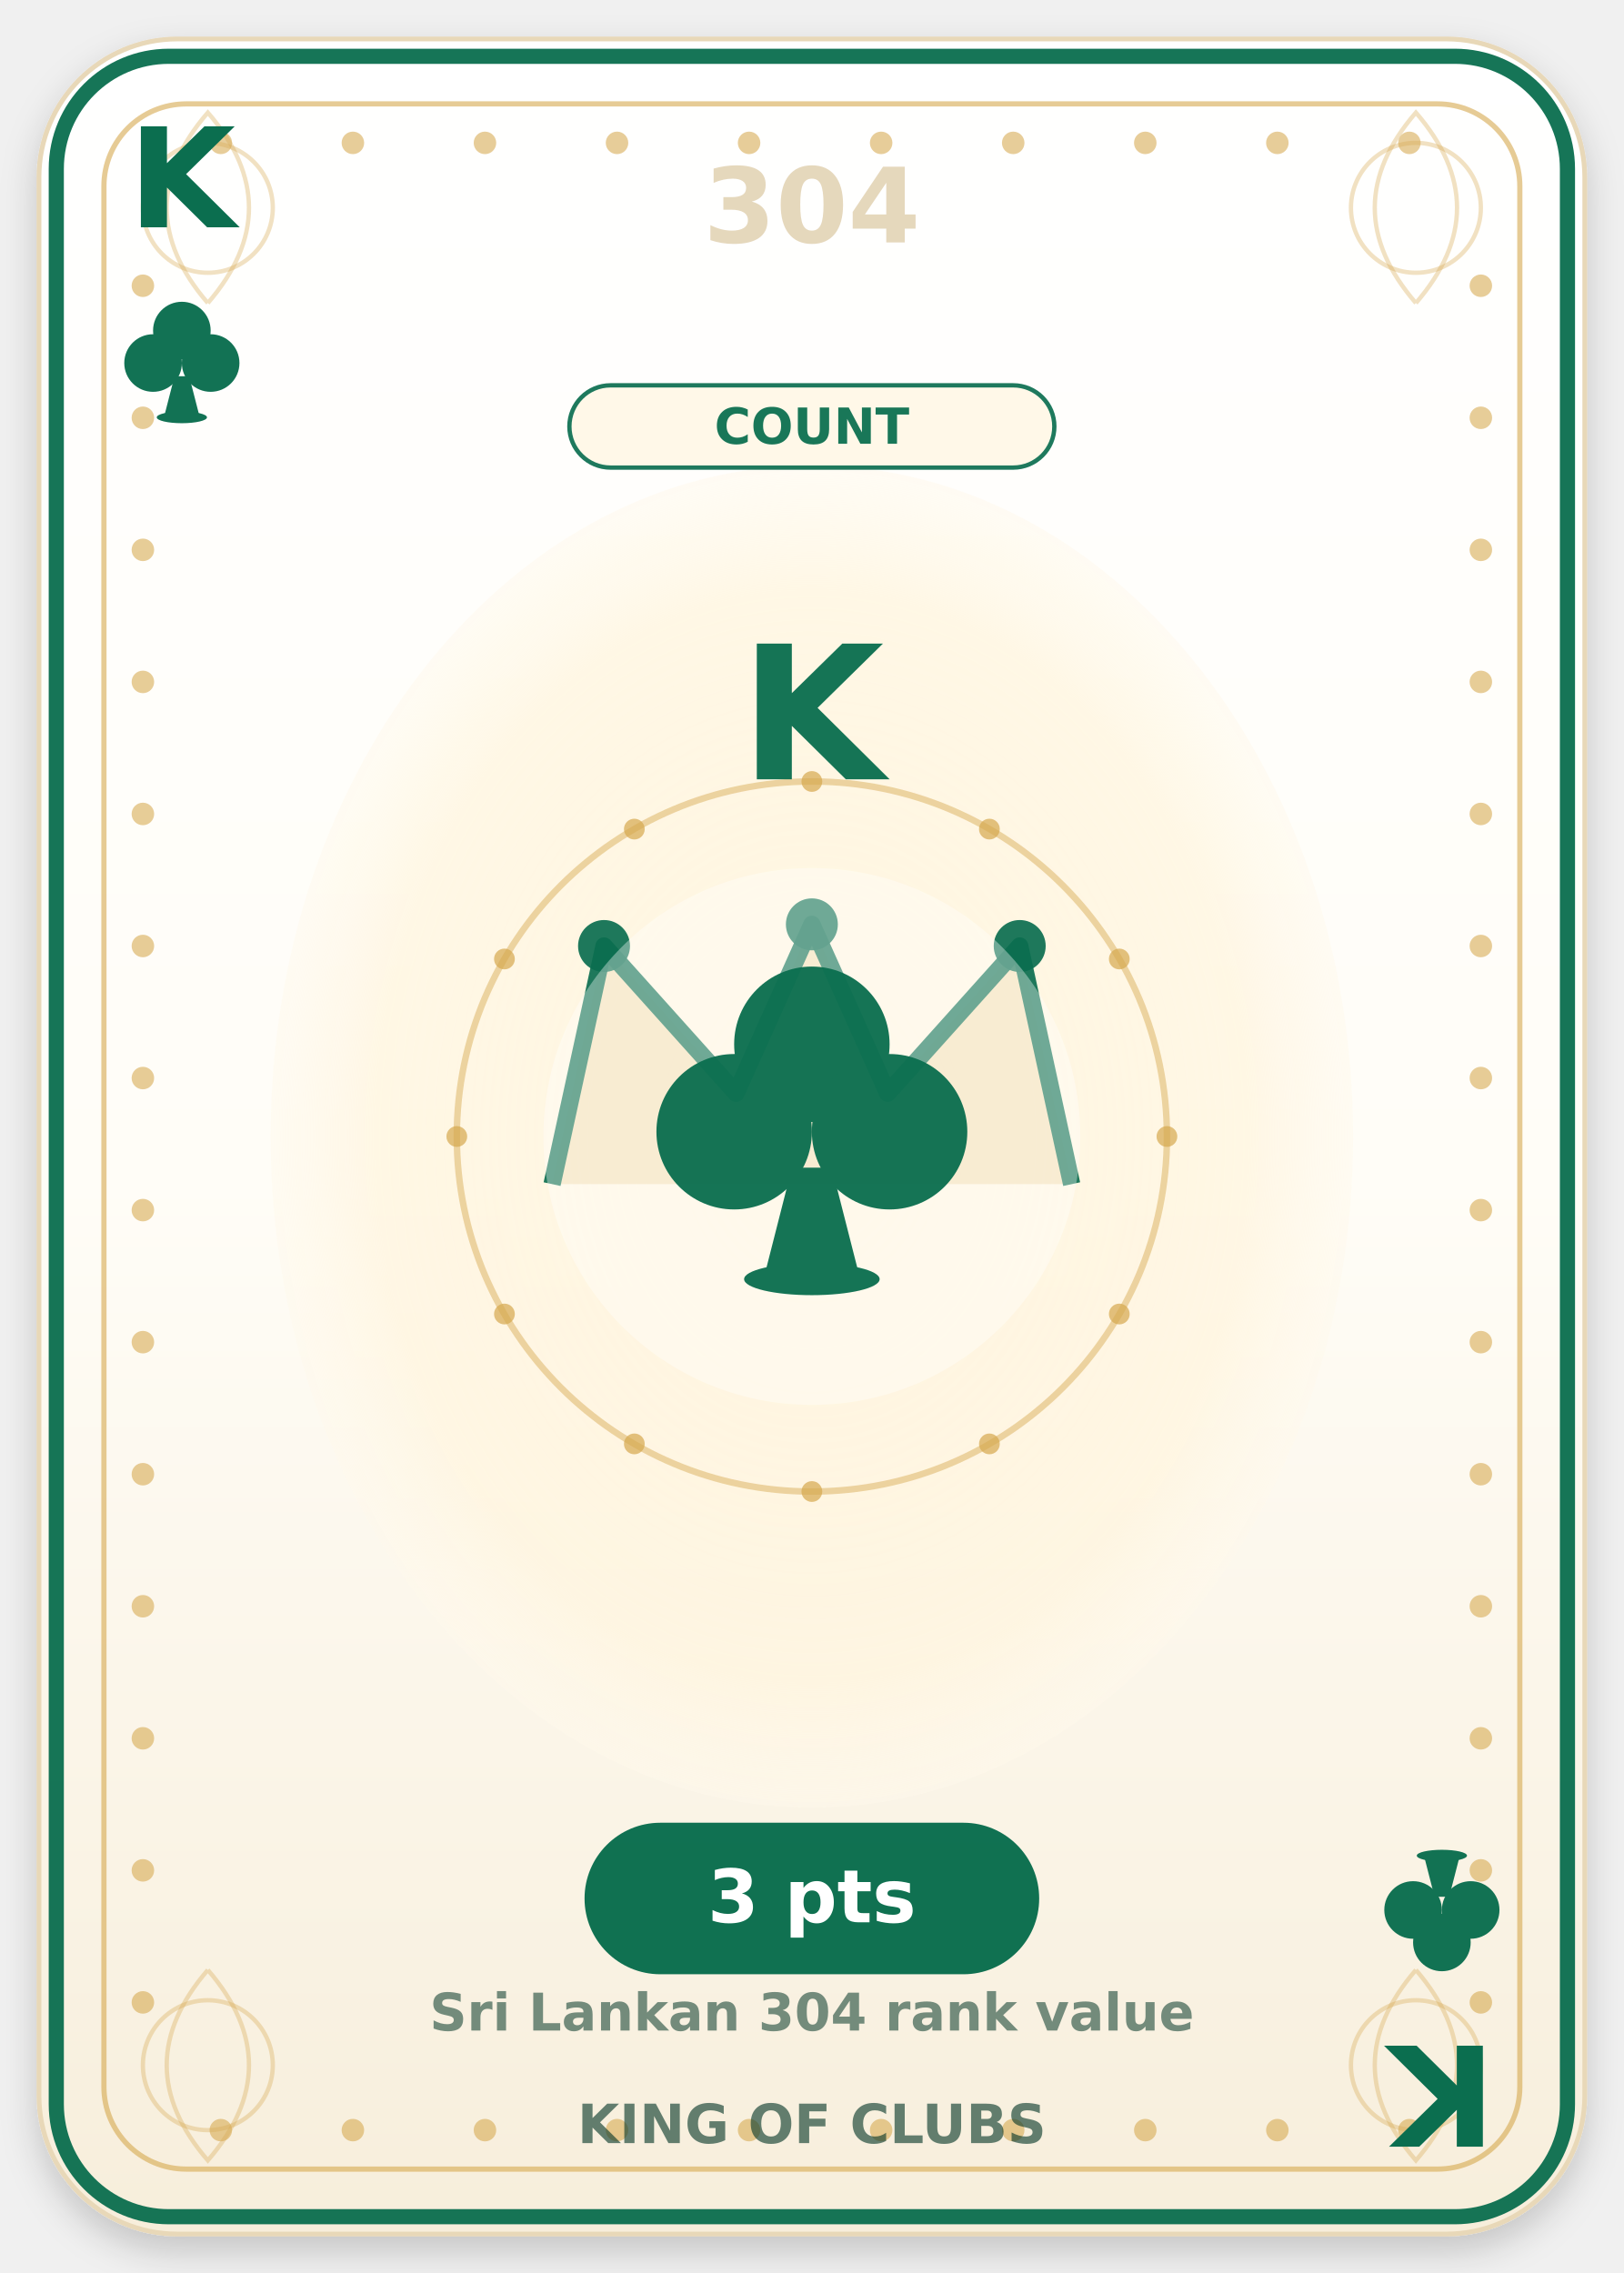
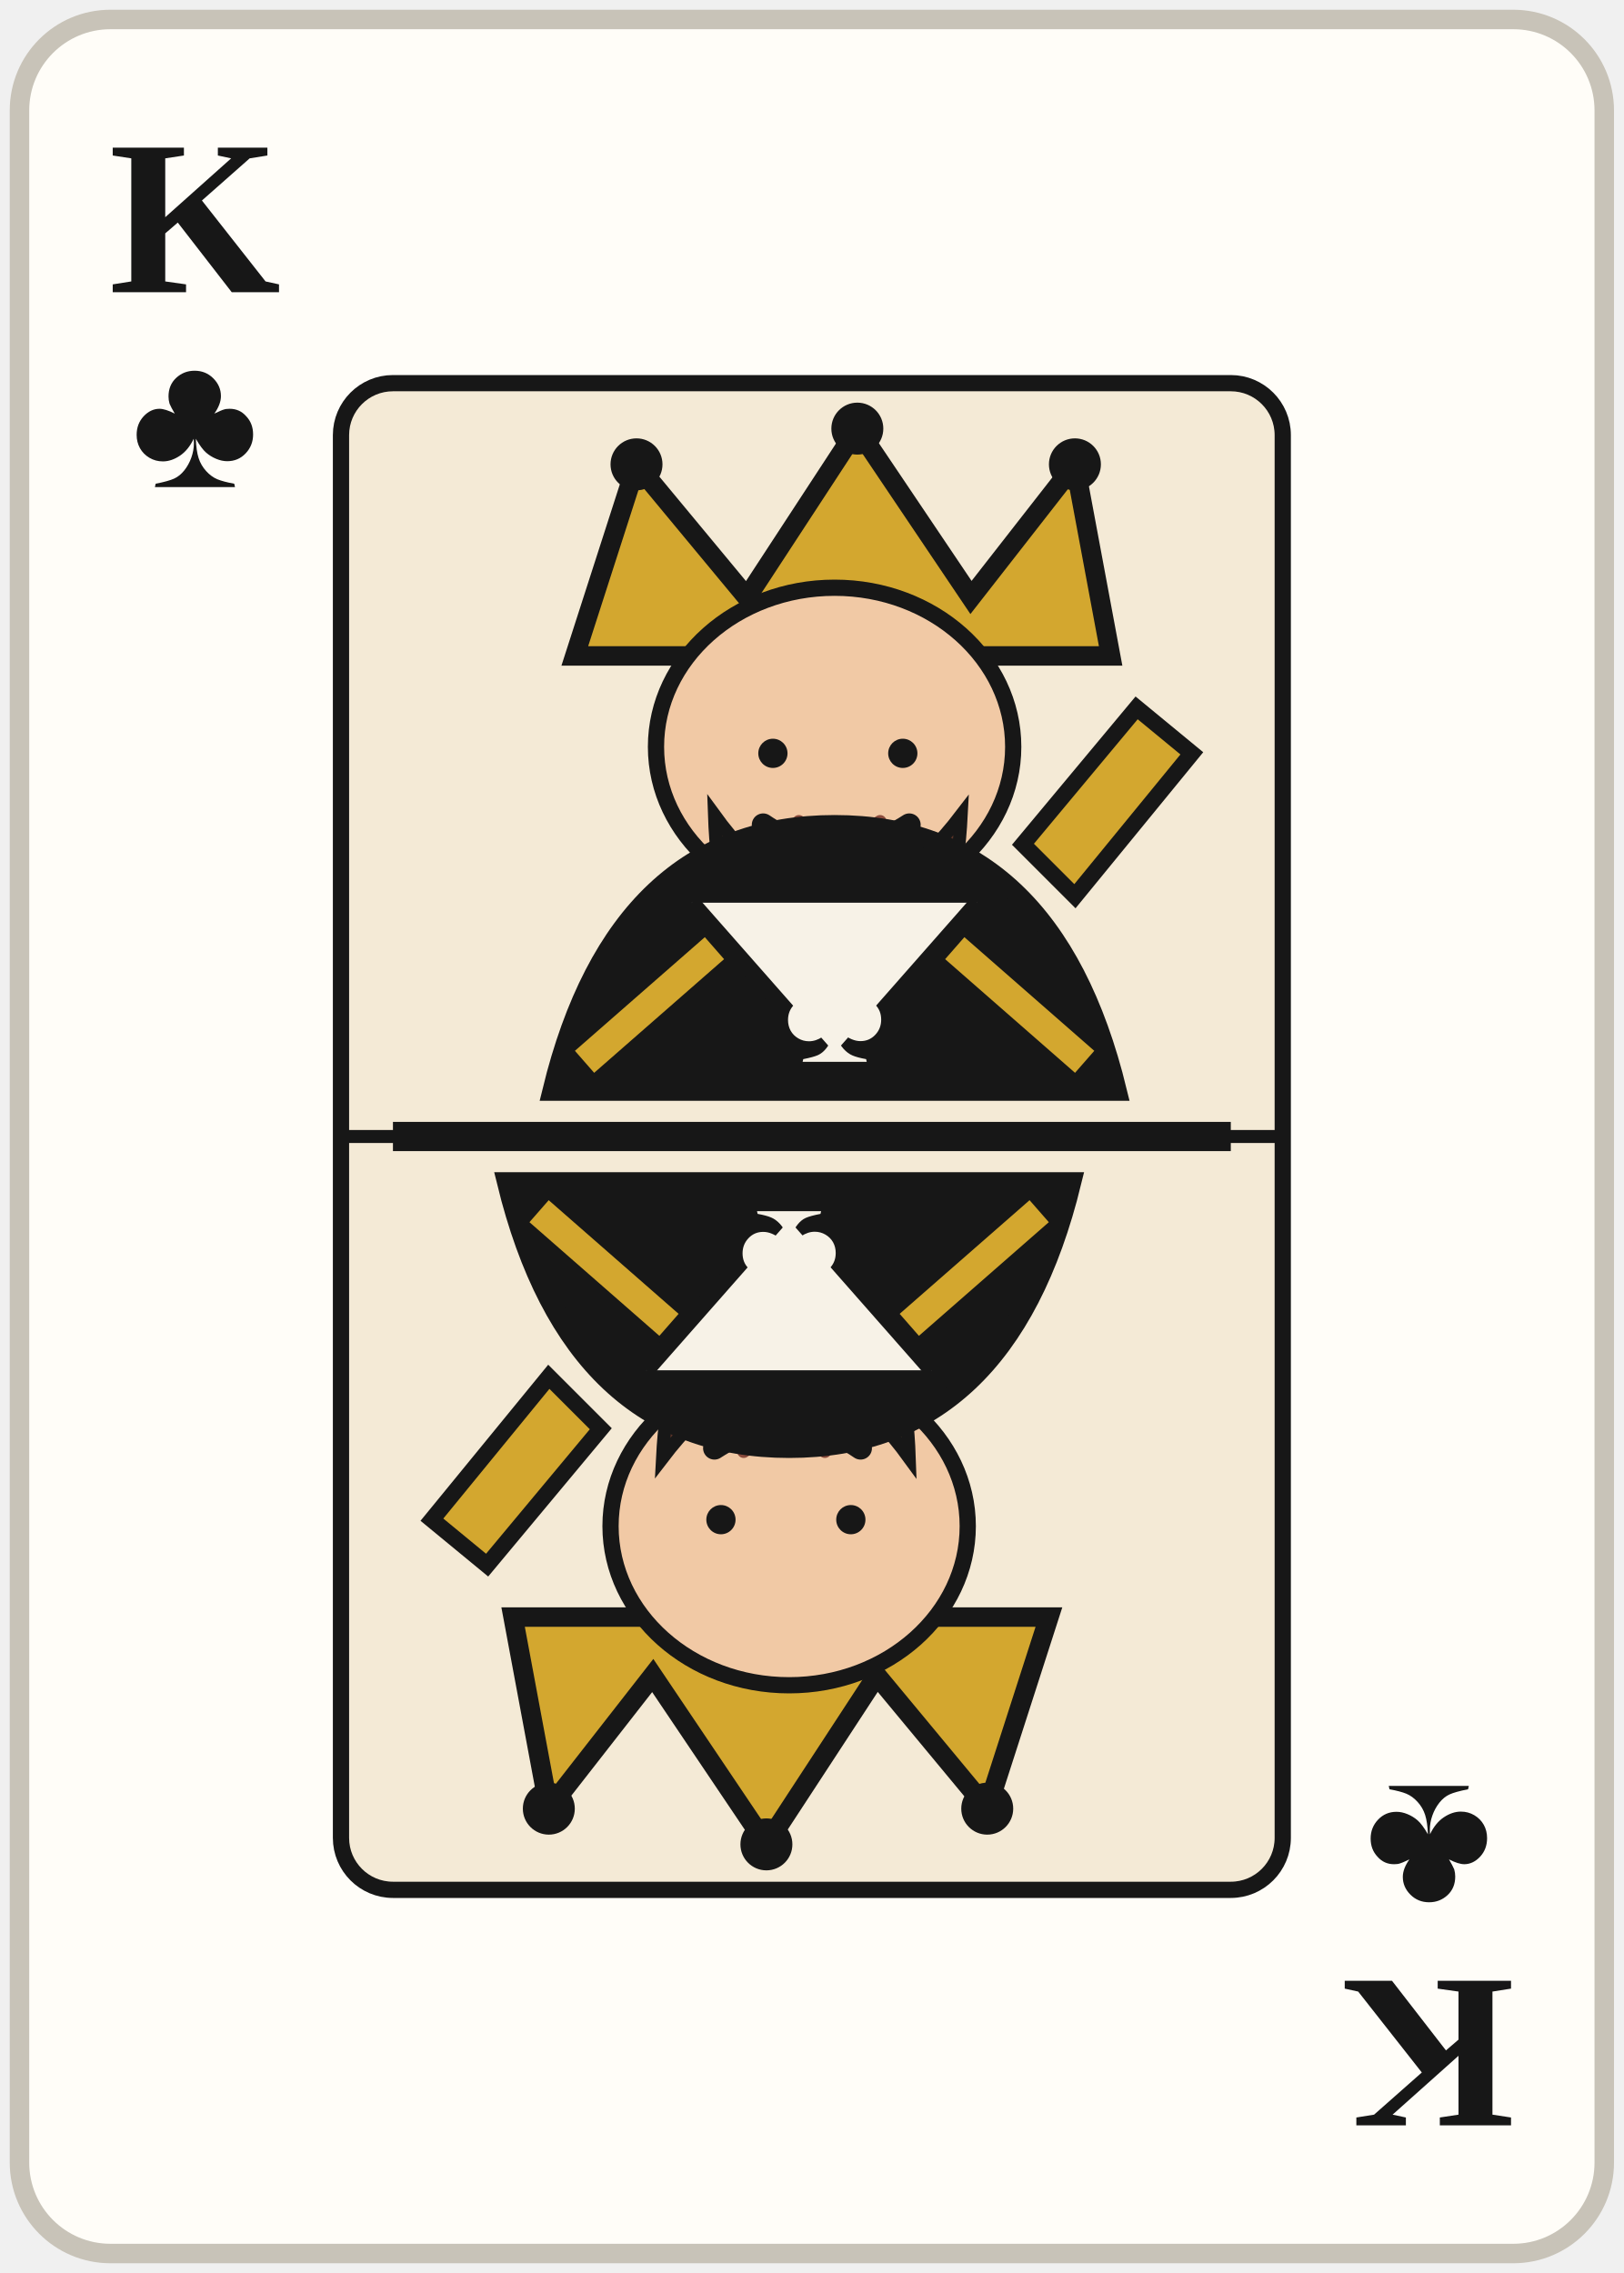
- <svg xmlns="http://www.w3.org/2000/svg" width="750" height="1050" viewBox="0 0 750 1050">
+ <svg xmlns="http://www.w3.org/2000/svg" width="500" height="700" viewBox="0 0 500 700">
+   <rect x="6" y="6" width="488" height="688" rx="28" fill="#fffdf8" stroke="#c8c3b8" stroke-width="6" />
+   <g fill="#171717" text-anchor="middle" font-family="Georgia, 'Times New Roman', serif">
+     <text x="60" y="90" font-size="68" font-weight="700">K</text>
+     <text x="60" y="150" font-size="60">♣</text>
+   </g>
+   <g transform="rotate(180 250 350)" fill="#171717" text-anchor="middle" font-family="Georgia, 'Times New Roman', serif">
+     <text x="60" y="90" font-size="68" font-weight="700">K</text>
+     <text x="60" y="150" font-size="60">♣</text>
+   </g>
  <defs>
-     <linearGradient id="faceGrad" x1="0" x2="0" y1="0" y2="1">
-       <stop offset="0%" stop-color="#FFFFFF" />
-       <stop offset="52%" stop-color="#FFFDF7" />
-       <stop offset="100%" stop-color="#F7EEDB" />
-     </linearGradient>
-     <radialGradient id="softMedallion" cx="50%" cy="50%" r="65%">
-       <stop offset="0%" stop-color="#FFF5DF" stop-opacity="0.97" />
-       <stop offset="62%" stop-color="#FFF5DF" stop-opacity="0.78" />
-       <stop offset="100%" stop-color="#FFFFFF" stop-opacity="0" />
-     </radialGradient>
-     <filter id="shadow" x="-10%" y="-10%" width="120%" height="120%">
-       <feDropShadow dx="0" dy="7" stdDeviation="8" flood-color="#000000" flood-opacity="0.18" />
-     </filter>
+     <clipPath id="court-window">
+       <rect x="105" y="118" width="290" height="464" rx="16" />
+     </clipPath>
  </defs>
-   <g filter="url(#shadow)">
-     <rect x="18" y="18" width="714" height="1014" rx="64" ry="64" fill="url(#faceGrad)" stroke="#E8D8B8" stroke-width="2.2" />
-   </g>
-   <ellipse cx="375.0" cy="525.0" rx="250" ry="310" fill="url(#softMedallion)" />
-   <rect x="26" y="26" width="698" height="998" rx="52" ry="52" fill="none" stroke="#0B6E4F" stroke-width="7" opacity="0.95" />
-   <rect x="48" y="48" width="654" height="954" rx="38" ry="38" fill="none" stroke="#D6A84F" stroke-width="2.4" opacity="0.6" />
-   <circle cx="102.0" cy="66.0" r="5.2" fill="#D6A84F" opacity="0.58" />
-   <circle cx="102.0" cy="984.0" r="5.2" fill="#D6A84F" opacity="0.58" />
-   <circle cx="163.0" cy="66.0" r="5.2" fill="#D6A84F" opacity="0.58" />
-   <circle cx="163.0" cy="984.0" r="5.2" fill="#D6A84F" opacity="0.58" />
-   <circle cx="224.0" cy="66.0" r="5.2" fill="#D6A84F" opacity="0.58" />
-   <circle cx="224.0" cy="984.0" r="5.2" fill="#D6A84F" opacity="0.58" />
-   <circle cx="285.0" cy="66.0" r="5.2" fill="#D6A84F" opacity="0.58" />
-   <circle cx="285.0" cy="984.0" r="5.2" fill="#D6A84F" opacity="0.58" />
-   <circle cx="346.0" cy="66.0" r="5.2" fill="#D6A84F" opacity="0.58" />
-   <circle cx="346.0" cy="984.0" r="5.2" fill="#D6A84F" opacity="0.58" />
-   <circle cx="407.0" cy="66.0" r="5.2" fill="#D6A84F" opacity="0.58" />
-   <circle cx="407.0" cy="984.0" r="5.2" fill="#D6A84F" opacity="0.58" />
-   <circle cx="468.0" cy="66.0" r="5.2" fill="#D6A84F" opacity="0.58" />
-   <circle cx="468.0" cy="984.0" r="5.2" fill="#D6A84F" opacity="0.58" />
-   <circle cx="529.0" cy="66.0" r="5.2" fill="#D6A84F" opacity="0.58" />
-   <circle cx="529.0" cy="984.0" r="5.2" fill="#D6A84F" opacity="0.58" />
-   <circle cx="590.0" cy="66.0" r="5.2" fill="#D6A84F" opacity="0.58" />
-   <circle cx="590.0" cy="984.0" r="5.2" fill="#D6A84F" opacity="0.58" />
-   <circle cx="651.0" cy="66.0" r="5.2" fill="#D6A84F" opacity="0.58" />
-   <circle cx="651.0" cy="984.0" r="5.2" fill="#D6A84F" opacity="0.58" />
-   <circle cx="66.0" cy="132.0" r="5.2" fill="#D6A84F" opacity="0.58" />
-   <circle cx="684.0" cy="132.0" r="5.2" fill="#D6A84F" opacity="0.58" />
-   <circle cx="66.0" cy="193.0" r="5.2" fill="#D6A84F" opacity="0.58" />
-   <circle cx="684.0" cy="193.0" r="5.2" fill="#D6A84F" opacity="0.58" />
-   <circle cx="66.0" cy="254.0" r="5.2" fill="#D6A84F" opacity="0.58" />
-   <circle cx="684.0" cy="254.0" r="5.2" fill="#D6A84F" opacity="0.58" />
-   <circle cx="66.0" cy="315.0" r="5.2" fill="#D6A84F" opacity="0.58" />
-   <circle cx="684.0" cy="315.0" r="5.2" fill="#D6A84F" opacity="0.58" />
-   <circle cx="66.0" cy="376.0" r="5.2" fill="#D6A84F" opacity="0.58" />
-   <circle cx="684.0" cy="376.0" r="5.2" fill="#D6A84F" opacity="0.58" />
-   <circle cx="66.0" cy="437.0" r="5.2" fill="#D6A84F" opacity="0.58" />
-   <circle cx="684.0" cy="437.0" r="5.2" fill="#D6A84F" opacity="0.58" />
-   <circle cx="66.0" cy="498.0" r="5.2" fill="#D6A84F" opacity="0.58" />
-   <circle cx="684.0" cy="498.0" r="5.2" fill="#D6A84F" opacity="0.58" />
-   <circle cx="66.0" cy="559.0" r="5.2" fill="#D6A84F" opacity="0.58" />
-   <circle cx="684.0" cy="559.0" r="5.2" fill="#D6A84F" opacity="0.58" />
-   <circle cx="66.0" cy="620.0" r="5.2" fill="#D6A84F" opacity="0.58" />
-   <circle cx="684.0" cy="620.0" r="5.2" fill="#D6A84F" opacity="0.58" />
-   <circle cx="66.0" cy="681.0" r="5.2" fill="#D6A84F" opacity="0.58" />
-   <circle cx="684.0" cy="681.0" r="5.2" fill="#D6A84F" opacity="0.58" />
-   <circle cx="66.0" cy="742.0" r="5.2" fill="#D6A84F" opacity="0.58" />
-   <circle cx="684.0" cy="742.0" r="5.2" fill="#D6A84F" opacity="0.58" />
-   <circle cx="66.0" cy="803.0" r="5.2" fill="#D6A84F" opacity="0.58" />
-   <circle cx="684.0" cy="803.0" r="5.2" fill="#D6A84F" opacity="0.58" />
-   <circle cx="66.0" cy="864.0" r="5.2" fill="#D6A84F" opacity="0.58" />
-   <circle cx="684.0" cy="864.0" r="5.2" fill="#D6A84F" opacity="0.58" />
-   <circle cx="66.0" cy="925.0" r="5.2" fill="#D6A84F" opacity="0.58" />
-   <circle cx="684.0" cy="925.0" r="5.2" fill="#D6A84F" opacity="0.58" />
-   <circle cx="654.0" cy="954.0" r="30" fill="none" stroke="#D6A84F" stroke-width="2" opacity="0.34" />
-   <path d="M 654.0 910.0 Q 616.0 954.0 654.0 998.0 Q 692.0 954.0 654.0 910.0" fill="none" stroke="#D6A84F" stroke-width="2" opacity="0.34" />
-   <circle cx="654.0" cy="96.0" r="30" fill="none" stroke="#D6A84F" stroke-width="2" opacity="0.34" />
-   <path d="M 654.0 140.0 Q 616.0 96.0 654.0 52.0 Q 692.0 96.0 654.0 140.0" fill="none" stroke="#D6A84F" stroke-width="2" opacity="0.34" />
-   <circle cx="96.0" cy="954.0" r="30" fill="none" stroke="#D6A84F" stroke-width="2" opacity="0.34" />
-   <path d="M 96.0 910.0 Q 134.0 954.0 96.0 998.0 Q 58.0 954.0 96.0 910.0" fill="none" stroke="#D6A84F" stroke-width="2" opacity="0.34" />
-   <circle cx="96.0" cy="96.0" r="30" fill="none" stroke="#D6A84F" stroke-width="2" opacity="0.34" />
-   <path d="M 96.0 140.0 Q 134.0 96.0 96.0 52.0 Q 58.0 96.0 96.0 140.0" fill="none" stroke="#D6A84F" stroke-width="2" opacity="0.34" />
-   <g transform="rotate(0 84 123)">
-     <text x="84" y="105" font-family="DejaVu Sans, Arial, sans-serif" font-size="64" font-weight="900" text-anchor="middle" fill="#0B6E4F">K</text>
-     <g opacity="0.970">
-       <circle cx="84.0" cy="152.7" r="13.3" fill="#0B6E4F" />
-       <circle cx="70.7" cy="167.7" r="13.3" fill="#0B6E4F" />
-       <circle cx="97.3" cy="167.7" r="13.3" fill="#0B6E4F" />
-       <path d="M 80.6 173.8 L 87.4 173.8 L 92.2 192.5 L 75.8 192.5 Z" fill="#0B6E4F" />
-       <ellipse cx="84.0" cy="192.8" rx="11.6" ry="2.7" fill="#0B6E4F" />
+   <rect x="105" y="118" width="290" height="464" rx="16" fill="#f4ead6" stroke="#171717" stroke-width="5" />
+   <g clip-path="url(#court-window)">
+     <g>
+       <path d="M177 202 196 143 230 184 264 132 299 184 331 143 342 202Z" fill="#d3a72f" stroke="#171717" stroke-width="6" />
+       <circle cx="196" cy="143" r="8" fill="#171717" />
+       <circle cx="264" cy="132" r="8" fill="#171717" />
+       <circle cx="331" cy="143" r="8" fill="#171717" />
+       <ellipse cx="257" cy="230" rx="55" ry="49" fill="#f1c9a5" stroke="#171717" stroke-width="5" />
+       <path d="M220 251q37 51 76 0-3 58-38 66-36-8-38-66Z" fill="#5b3428" stroke="#171717" stroke-width="4" />
+       <path d="M235 254q22 15 45 0" fill="none" stroke="#171717" stroke-width="7" stroke-linecap="round" />
+       <circle cx="238" cy="232" r="4.5" fill="#171717" />
+       <circle cx="278" cy="232" r="4.5" fill="#171717" />
+       <path d="M246 253q12 9 25 0" fill="none" stroke="#8b4b3c" stroke-width="4" stroke-linecap="round" />
+       <path d="M170 336q20-82 87-82t87 82Z" fill="#171717" stroke="#171717" stroke-width="6" />
+       <path d="M213 278 257 328 301 278" fill="#f7f2e7" stroke="#171717" stroke-width="5" />
+       <path d="M180 327 220 292M334 327 294 292" stroke="#d3a72f" stroke-width="9" />
+       <path d="M315 260 350 218 367 232 331 276Z" fill="#d3a72f" stroke="#171717" stroke-width="5" />
+       <text x="257" y="327" fill="#f7f2e7" text-anchor="middle" font-family="Georgia, 'Times New Roman', serif" font-size="48">♣</text>
+     </g>
+     <g transform="rotate(180 250 350)">
+       <g>
+         <path d="M177 202 196 143 230 184 264 132 299 184 331 143 342 202Z" fill="#d3a72f" stroke="#171717" stroke-width="6" />
+         <circle cx="196" cy="143" r="8" fill="#171717" />
+         <circle cx="264" cy="132" r="8" fill="#171717" />
+         <circle cx="331" cy="143" r="8" fill="#171717" />
+         <ellipse cx="257" cy="230" rx="55" ry="49" fill="#f1c9a5" stroke="#171717" stroke-width="5" />
+         <path d="M220 251q37 51 76 0-3 58-38 66-36-8-38-66Z" fill="#5b3428" stroke="#171717" stroke-width="4" />
+         <path d="M235 254q22 15 45 0" fill="none" stroke="#171717" stroke-width="7" stroke-linecap="round" />
+         <circle cx="238" cy="232" r="4.5" fill="#171717" />
+         <circle cx="278" cy="232" r="4.5" fill="#171717" />
+         <path d="M246 253q12 9 25 0" fill="none" stroke="#8b4b3c" stroke-width="4" stroke-linecap="round" />
+         <path d="M170 336q20-82 87-82t87 82Z" fill="#171717" stroke="#171717" stroke-width="6" />
+         <path d="M213 278 257 328 301 278" fill="#f7f2e7" stroke="#171717" stroke-width="5" />
+         <path d="M180 327 220 292M334 327 294 292" stroke="#d3a72f" stroke-width="9" />
+         <path d="M315 260 350 218 367 232 331 276Z" fill="#d3a72f" stroke="#171717" stroke-width="5" />
+         <text x="257" y="327" fill="#f7f2e7" text-anchor="middle" font-family="Georgia, 'Times New Roman', serif" font-size="48">♣</text>
+       </g>
    </g>
  </g>
-   <g transform="rotate(180 666 927)">
-     <text x="666" y="909" font-family="DejaVu Sans, Arial, sans-serif" font-size="64" font-weight="900" text-anchor="middle" fill="#0B6E4F">K</text>
-     <g opacity="0.970">
-       <circle cx="666.0" cy="956.7" r="13.3" fill="#0B6E4F" />
-       <circle cx="652.7" cy="971.7" r="13.3" fill="#0B6E4F" />
-       <circle cx="679.3" cy="971.7" r="13.3" fill="#0B6E4F" />
-       <path d="M 662.6 977.8 L 669.4 977.8 L 674.2 996.5 L 657.8 996.5 Z" fill="#0B6E4F" />
-       <ellipse cx="666.0" cy="996.8" rx="11.6" ry="2.7" fill="#0B6E4F" />
-     </g>
-   </g>
-   <text x="375.0" y="112" font-family="DejaVu Sans, Arial, sans-serif" font-size="48" font-weight="900" text-anchor="middle" fill="#B58E43" opacity="0.35">304</text>
-   <rect x="263.0" y="178" width="224" height="38" rx="19" ry="19" fill="#FFF7E6" stroke="#0B6E4F" stroke-width="2" opacity="0.92" />
-   <text x="375.0" y="205" font-family="DejaVu Sans, Arial, sans-serif" font-size="23" font-weight="800" text-anchor="middle" fill="#0B6E4F" opacity="0.94">COUNT</text>
-   <polygon points="255.0,547.0 279.0,437.0 340.0,505.0 375.0,427.0 410.0,505.0 471.0,437.0 495.0,547.0" fill="#D6A84F" opacity="0.28" />
-   <polyline points="255.0,547.0 279.0,437.0 340.0,505.0 375.0,427.0 410.0,505.0 471.0,437.0 495.0,547.0" fill="none" stroke="#0B6E4F" stroke-width="8" stroke-linejoin="round" opacity="0.92" />
-   <circle cx="279.0" cy="437" r="12" fill="#0B6E4F" opacity="0.92" />
-   <circle cx="375.0" cy="427" r="12" fill="#0B6E4F" opacity="0.92" />
-   <circle cx="471.0" cy="437" r="12" fill="#0B6E4F" opacity="0.92" />
-   <circle cx="375.0" cy="525.0" r="164" fill="none" stroke="#D6A84F" stroke-width="3" opacity="0.46" />
-   <circle cx="375.0" cy="525.0" r="124" fill="#FFFFFF" opacity="0.36" />
-   <circle cx="539.0" cy="525.0" r="4.8" fill="#D6A84F" opacity="0.70" />
-   <circle cx="517.0" cy="607.0" r="4.8" fill="#D6A84F" opacity="0.70" />
-   <circle cx="457.0" cy="667.0" r="4.8" fill="#D6A84F" opacity="0.70" />
-   <circle cx="375.0" cy="689.0" r="4.8" fill="#D6A84F" opacity="0.70" />
-   <circle cx="293.0" cy="667.0" r="4.8" fill="#D6A84F" opacity="0.70" />
-   <circle cx="233.0" cy="607.0" r="4.8" fill="#D6A84F" opacity="0.70" />
-   <circle cx="211.0" cy="525.0" r="4.8" fill="#D6A84F" opacity="0.70" />
-   <circle cx="233.0" cy="443.0" r="4.8" fill="#D6A84F" opacity="0.70" />
-   <circle cx="293.0" cy="383.0" r="4.8" fill="#D6A84F" opacity="0.70" />
-   <circle cx="375.0" cy="361.0" r="4.8" fill="#D6A84F" opacity="0.70" />
-   <circle cx="457.0" cy="383.0" r="4.8" fill="#D6A84F" opacity="0.70" />
-   <circle cx="517.0" cy="443.0" r="4.8" fill="#D6A84F" opacity="0.70" />
-   <g opacity="0.960">
-     <circle cx="375.0" cy="482.4" r="35.9" fill="#0B6E4F" />
-     <circle cx="339.1" cy="522.8" r="35.9" fill="#0B6E4F" />
-     <circle cx="410.9" cy="522.8" r="35.9" fill="#0B6E4F" />
-     <path d="M 365.8 539.4 L 384.2 539.4 L 397.1 590.0 L 352.9 590.0 Z" fill="#0B6E4F" />
-     <ellipse cx="375.0" cy="590.9" rx="31.3" ry="7.4" fill="#0B6E4F" />
-   </g>
-   <text x="375.0" y="360" font-family="DejaVu Sans, Arial, sans-serif" font-size="86" font-weight="900" text-anchor="middle" fill="#0B6E4F" opacity="0.96">K</text>
-   <rect x="270.0" y="842" width="210" height="70" rx="35" ry="35" fill="#0B6E4F" opacity="0.98" />
-   <text x="375.0" y="888" font-family="DejaVu Sans, Arial, sans-serif" font-size="34" font-weight="800" text-anchor="middle" fill="#FFFFFF">3 pts</text>
-   <text x="375.0" y="938" font-family="DejaVu Sans, Arial, sans-serif" font-size="24" font-weight="600" text-anchor="middle" fill="#063728" opacity="0.55">Sri Lankan 304 rank value</text>
-   <text x="375.0" y="990" font-family="DejaVu Sans, Arial, sans-serif" font-size="25" font-weight="700" text-anchor="middle" fill="#063728" opacity="0.62">KING OF CLUBS</text>
+   <path d="M105 350h290" stroke="#171717" stroke-width="4" />
+   <path d="M121 350h258" stroke="#171717" stroke-width="9" />
</svg>
